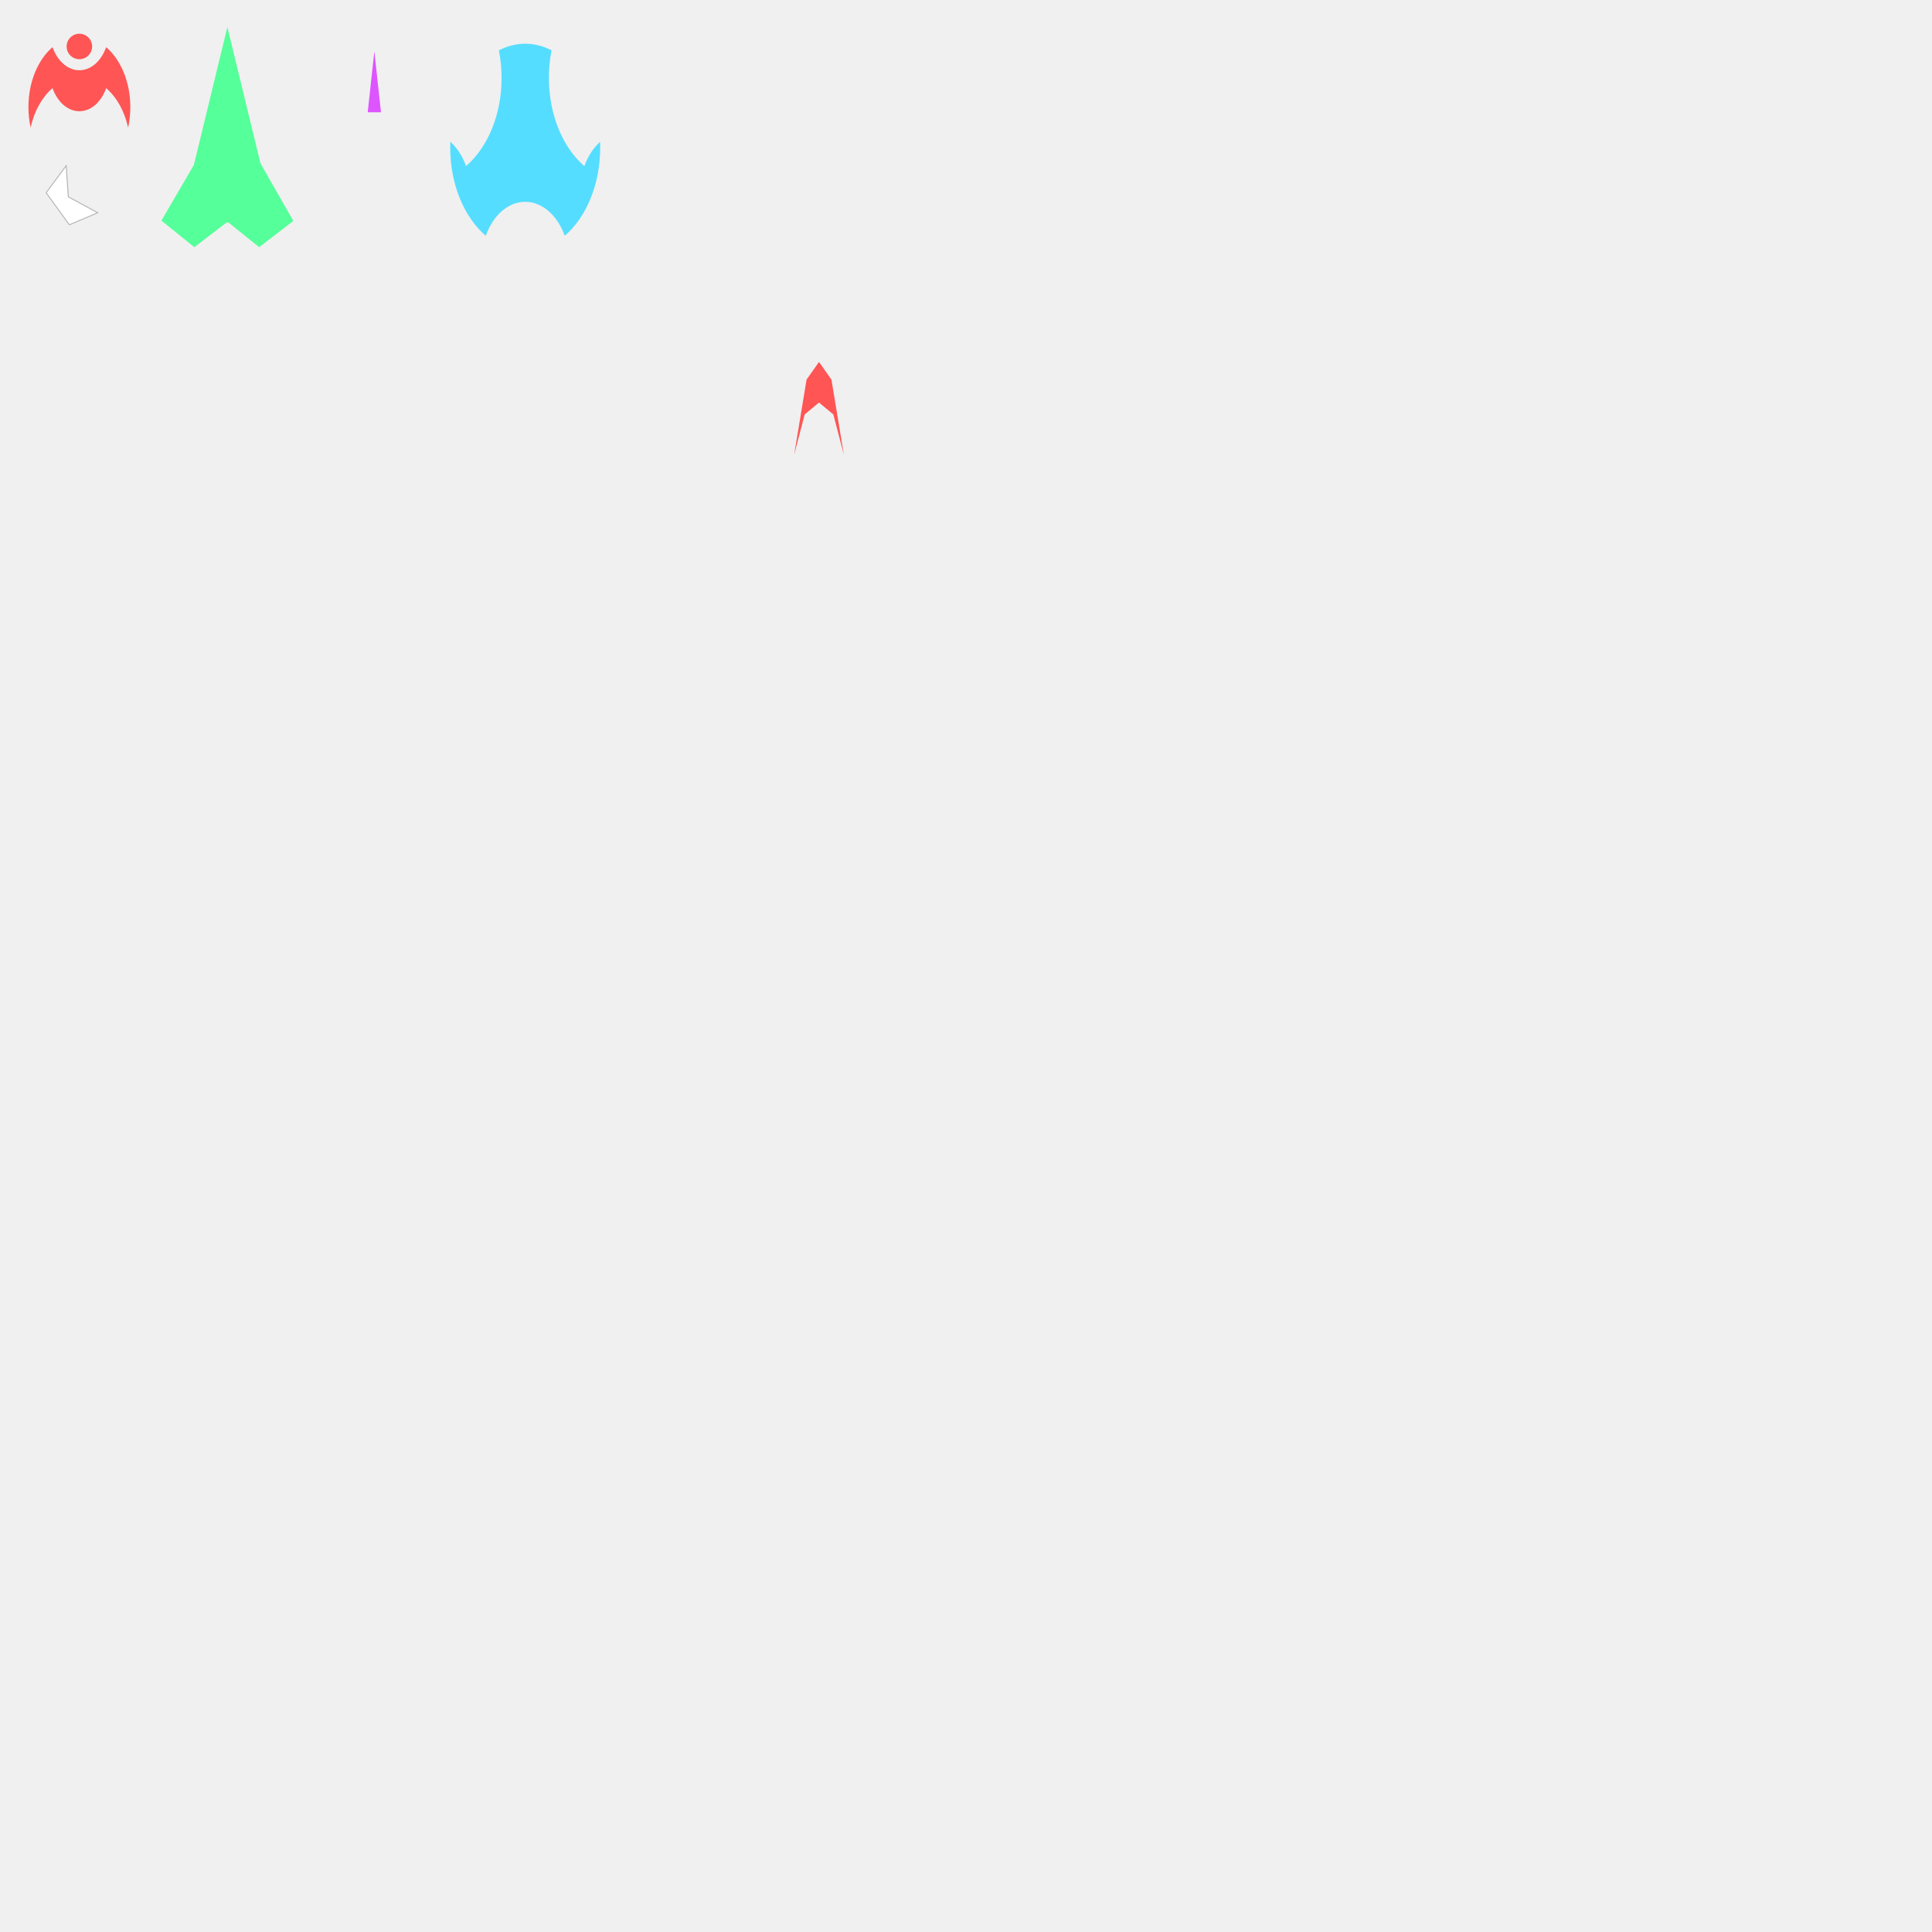
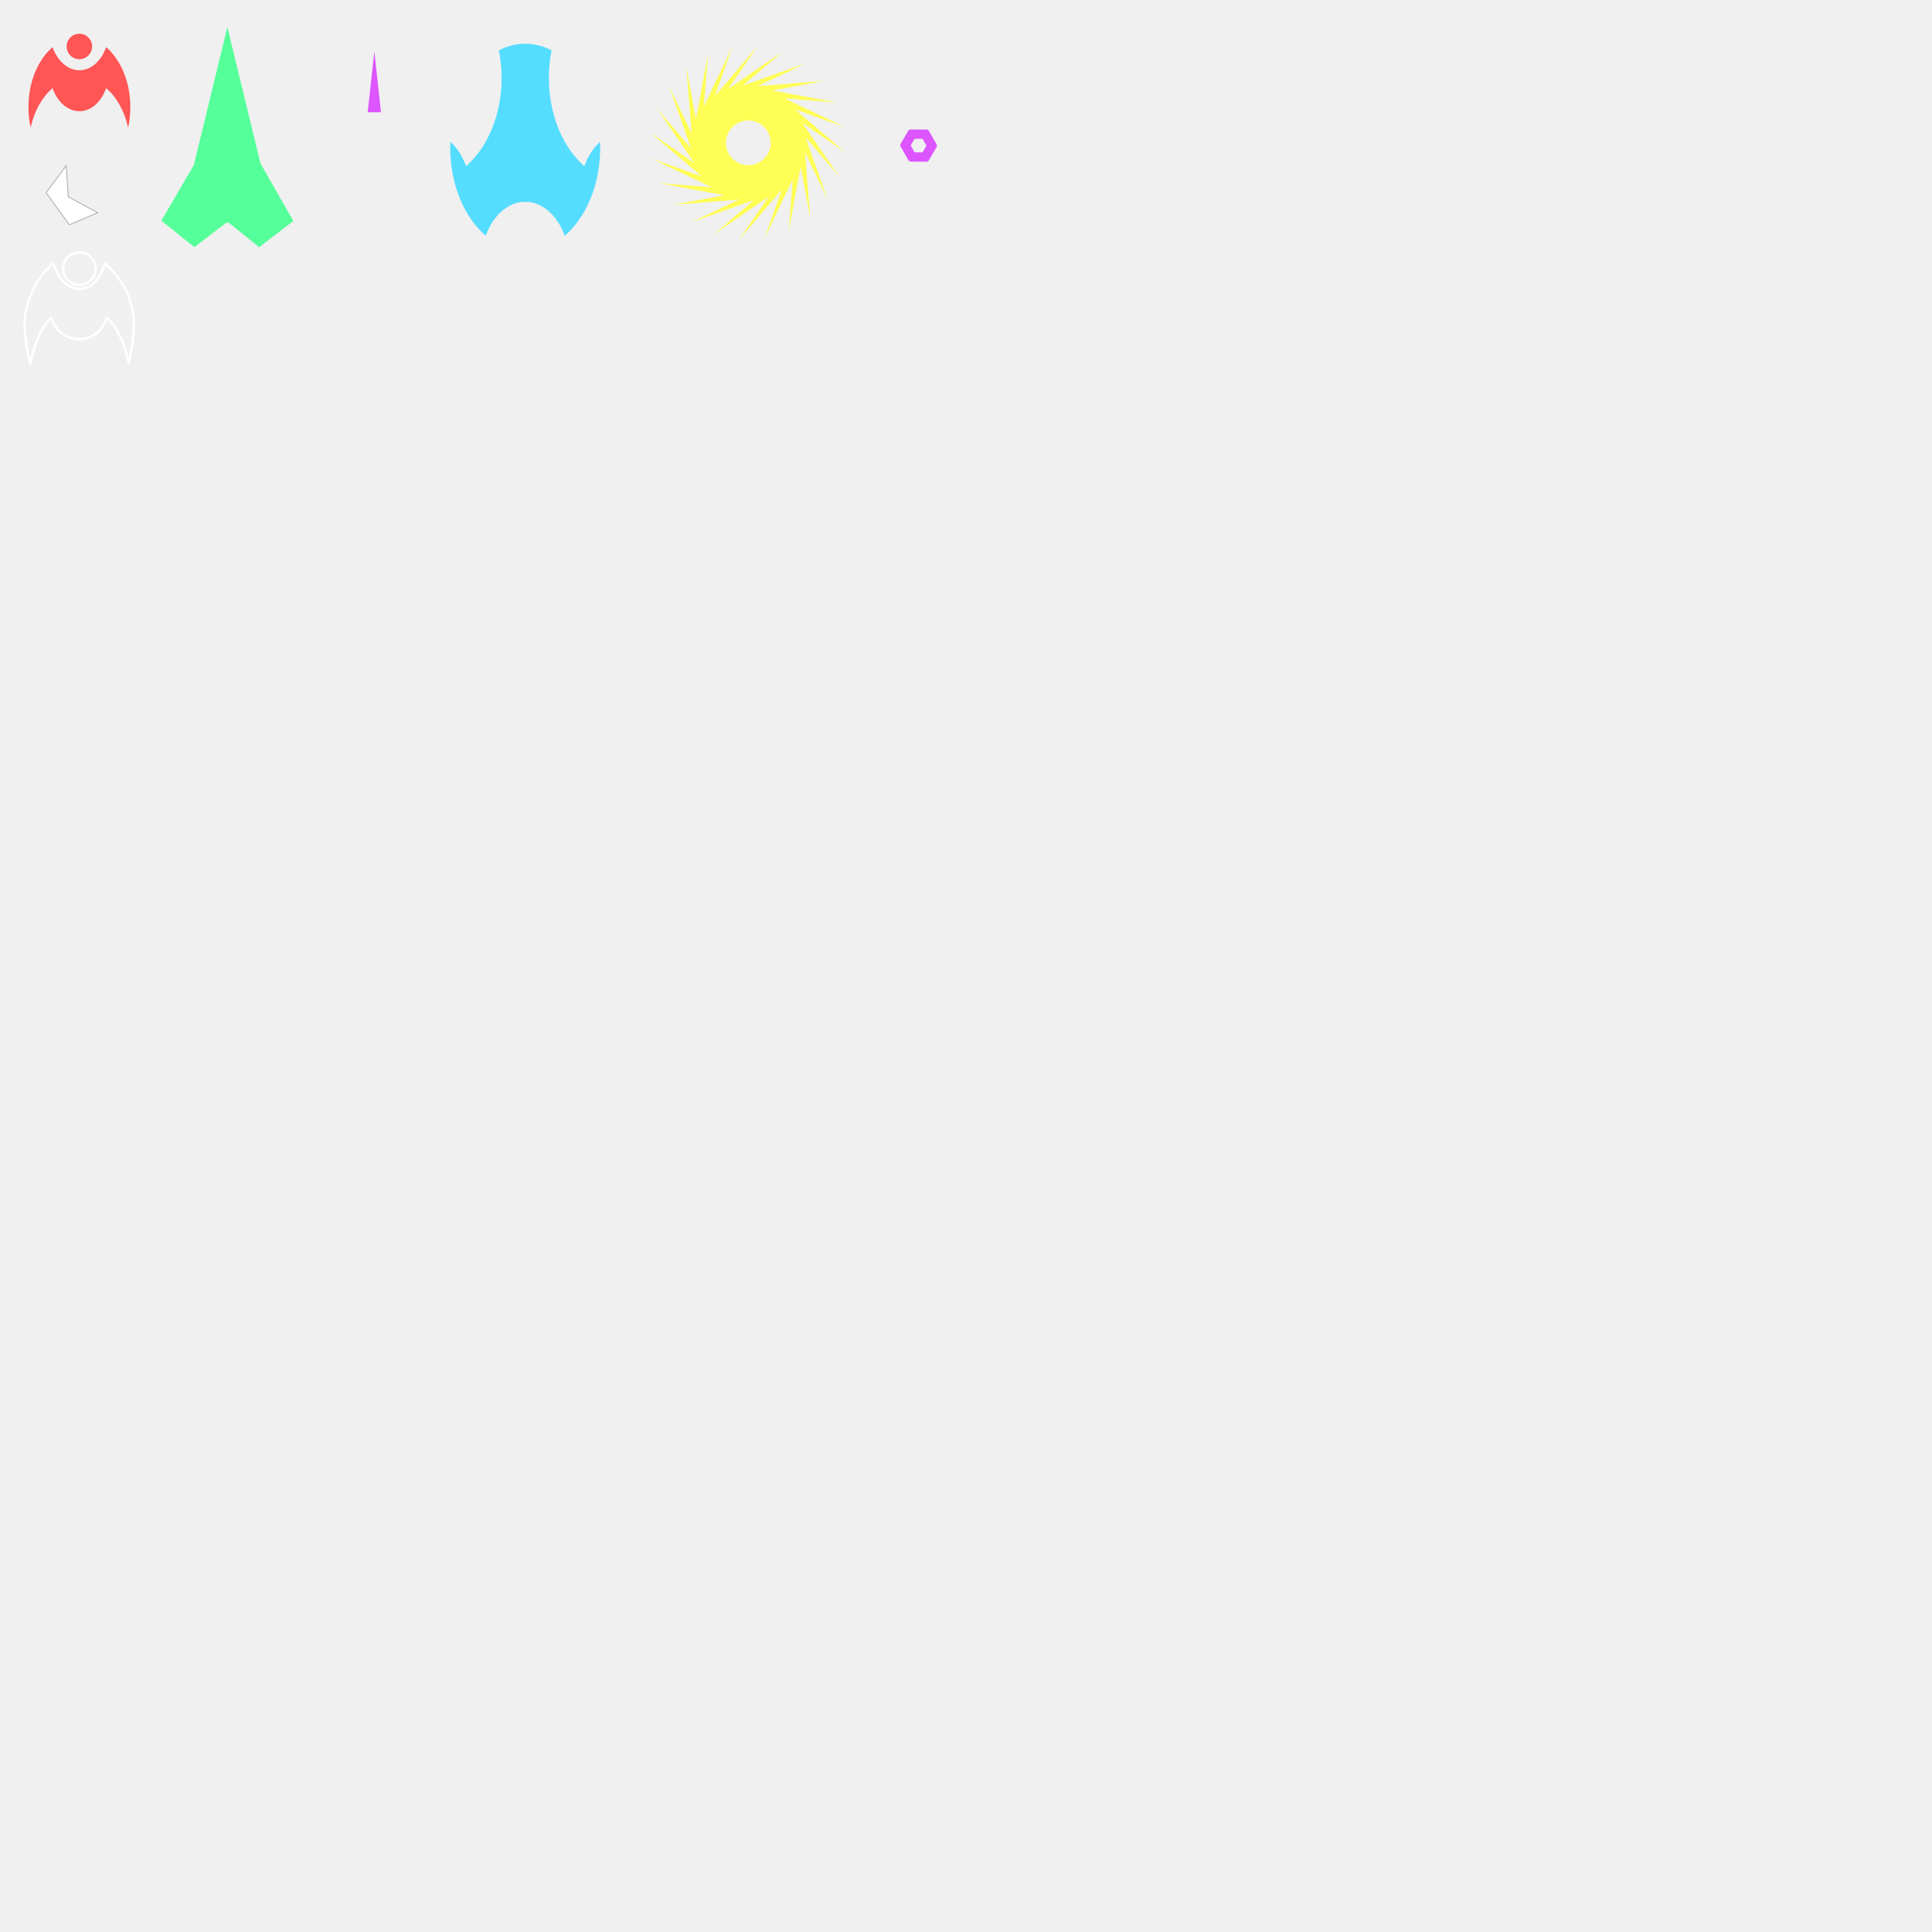
<svg xmlns="http://www.w3.org/2000/svg" width="2048" height="2048" id="svg2" version="1.1">
  <defs id="defs4">
    </defs>
  <g id="layer1" transform="translate(-224.6875,2152.75)">
    <path style="fill:#ff5555;stroke:none" d="m 164.482,428.558 44.539,-166.222 44.539,166.222 -89.078,0" id="path2985" />
    <path id="path2989" d="m 370.06,410.474 3.825,-35.151 3.825,35.151 -7.65,0" style="fill:#dd55ff;stroke:none" />
    <path style="fill:#55ddff;fill-opacity:1;stroke:none" d="m 503.774,242.001 c -3.502,0 -6.843,0.889 -9.938,2.5 0.656,3.308 1.031,6.779 1.031,10.375 0,14.056 -5.367,26.378 -13.406,33.281 -1.343,-3.767 -3.397,-6.937 -5.938,-9.188 -0.029,0.729 -0.031,1.449 -0.031,2.188 0,14.056 5.367,26.378 13.406,33.281 2.709,-7.598 8.339,-12.812 14.875,-12.812 6.536,0 12.197,5.214 14.906,12.812 8.039,-6.903 13.375,-19.225 13.375,-33.281 0,-0.718 -0.004,-1.447 -0.031,-2.156 -2.52,2.248 -4.6,5.405 -5.938,9.156 -8.039,-6.903 -13.375,-19.225 -13.375,-33.281 0,-3.595 0.345,-7.068 1,-10.375 -3.096,-1.611 -6.436,-2.5 -9.938,-2.5 z" id="path2993" />
    <path style="fill:#5fd3bc;stroke:none" d="m 290.189,409.62 3.825,-35.151 3.825,35.151 -7.65,0" id="path2995" />
    <path id="path3008" d="m 622.463,396.618 c -15.621,0 -28.27,17.538 -28.27,39.156 0,14.056 5.351,26.378 13.39,33.281 2.709,-7.598 8.344,-12.812 14.88,-12.812 6.536,0 12.194,5.214 14.903,12.812 8.039,-6.903 13.39,-19.225 13.39,-33.281 0,-21.618 -12.672,-39.156 -28.293,-39.156 z" style="fill:#55ddff;fill-opacity:1;stroke:none" />
    <path id="path3013" d="m 86.554,277.627 c -3.502,0 -6.843,0.889 -9.938,2.5 0.656,3.308 1.031,6.779 1.031,10.375 0,14.056 -5.367,26.378 -13.406,33.281 -1.343,-3.767 -3.397,-6.937 -5.938,-9.188 -0.029,0.729 -0.031,1.449 -0.031,2.188 0,14.056 5.367,26.378 13.406,33.281 2.709,-7.598 8.339,-12.812 14.875,-12.812 6.536,0 12.197,5.214 14.906,12.812 8.039,-6.903 13.375,-19.225 13.375,-33.281 0,-0.718 -0.004,-1.447 -0.031,-2.156 -2.52,2.248 -4.6,5.405 -5.938,9.156 -8.039,-6.903 -13.375,-19.225 -13.375,-33.281 0,-3.595 0.345,-7.068 1,-10.375 -3.096,-1.611 -6.436,-2.5 -9.938,-2.5 z" style="fill:#55ddff;fill-opacity:1;stroke:none" />
    <path style="fill:#55ddff;fill-opacity:1;stroke:none" d="m 87.059,224.594 c -3.502,0 -6.843,0.889 -9.938,2.5 0.656,3.308 1.031,6.779 1.031,10.375 0,14.056 -5.367,26.378 -13.406,33.281 -1.343,-3.767 -3.397,-6.937 -5.938,-9.188 -0.029,0.729 -0.031,1.449 -0.031,2.188 0,14.056 5.367,26.378 13.406,33.281 2.709,-7.598 8.339,-12.812 14.875,-12.812 6.536,0 12.197,5.214 14.906,12.812 8.039,-6.903 13.375,-19.225 13.375,-33.281 0,-0.718 -0.004,-1.447 -0.031,-2.156 -2.52,2.248 -4.6,5.405 -5.938,9.156 -8.039,-6.903 -13.375,-19.225 -13.375,-33.281 0,-3.595 0.345,-7.068 1,-10.375 -3.096,-1.611 -6.436,-2.5 -9.938,-2.5 z" id="path3015" />
    <path id="path3017" d="m 86.554,169.036 c -3.502,0 -6.843,0.889 -9.938,2.5 0.656,3.308 1.031,6.779 1.031,10.375 0,14.056 -5.367,26.378 -13.406,33.281 -1.343,-3.767 -3.397,-6.937 -5.938,-9.188 -0.029,0.729 -0.031,1.449 -0.031,2.188 0,14.056 5.367,26.378 13.406,33.281 2.709,-7.598 8.339,-12.812 14.875,-12.812 6.536,0 12.197,5.214 14.906,12.812 8.039,-6.903 13.375,-19.225 13.375,-33.281 0,-0.718 -0.004,-1.447 -0.031,-2.156 -2.52,2.248 -4.6,5.405 -5.938,9.156 -8.039,-6.903 -13.375,-19.225 -13.375,-33.281 0,-3.595 0.345,-7.068 1,-10.375 -3.096,-1.611 -6.436,-2.5 -9.938,-2.5 z" style="fill:#55ddff;fill-opacity:1;stroke:none" />
    <path style="fill:#55ff99;stroke:none" d="m 314.754,203.342 22.477,38.931 22.477,-38.931 -22.477,-92.618 -22.477,92.618" id="path3033" />
    <path id="path3037" d="m 385.016,247.023 -22.302,-39.031 -22.651,38.83 22.062,92.717 22.891,-92.516" style="fill:#55ff99;stroke:none" />
    <path style="fill:#55ff99;stroke:none" d="m 332.488,247.528 -22.302,-39.031 -22.651,38.83 22.062,92.717 22.891,-92.516" id="path3041" />
    <path style="fill:#55ff99;stroke:none" d="m 220.661,175.546 -10.495,-18.367 -10.659,18.272 10.382,43.63 10.772,-43.536" id="path3045" />
    <path id="path3049" d="m 233.232,156.517 -21.154,-0.095 10.495,18.367 42.976,12.824 -32.317,-31.097" style="fill:#55ff99;stroke:none" />
    <path style="fill:#55ff99;stroke:none" d="m 223.074,135.826 -10.659,18.272 21.154,0.095 32.594,-30.806 -43.089,12.439" id="path3053" />
    <path id="path3057" d="m 199.619,135.189 10.495,18.367 10.659,-18.272 -10.382,-43.63 -10.772,43.536" style="fill:#55ff99;stroke:none" />
    <path style="fill:#55ff99;stroke:none" d="m 187.997,155.882 21.154,0.095 -10.495,-18.367 -42.976,-12.824 32.317,31.097" id="path3061" />
    <path id="path3065" d="m 197.918,175.147 10.659,-18.272 -21.154,-0.095 -32.594,30.806 43.089,-12.439" style="fill:#55ff99;stroke:none" />
    <path style="fill:#ff5555;stroke:none" d="m 87.409,131.221 -13.177,18.697 -13.177,51.676 11.208,-18.745 15.147,-12.579 15.147,12.579 11.226,18.745 -13.187,-51.676 z" id="path3069" />
    <path id="path3078" d="m 438.806,303.99 -13.177,18.697 -13.177,79.676 11.208,-42.745 15.147,-12.579 15.147,12.579 11.226,42.745 -13.187,-79.676 z" style="fill:#ff5555;stroke:none" />
    <path id="path3080" d="m 586.53,163.521 18.634,32.275 18.634,-32.275 -18.634,-76.782 -18.634,76.782" style="fill:#55ff99;stroke:none" />
    <path style="fill:#55ff99;stroke:none" d="m 641.782,194.387 -18.489,-32.358 -18.778,32.191 18.29,14.74 18.977,-14.573" id="path3082" />
    <path id="path3084" d="m 605.812,194.387 -18.489,-32.358 -18.778,32.191 18.29,14.74 18.977,-14.573" style="fill:#55ff99;stroke:none" />
    <path style="fill:#55ddff;fill-opacity:1;stroke:none" d="m 592.887,270.431 c -9.002,6.552 -15.125,19.631 -15.125,34.688 0,14.056 5.336,26.378 13.375,33.281 2.709,-7.598 8.37,-12.812 14.906,-12.812 6.536,0 12.197,5.214 14.906,12.812 8.039,-6.903 13.375,-19.225 13.375,-33.281 0,-15.036 -6.136,-28.096 -15.125,-34.656 0.332,1.635 0.531,3.375 0.531,5.156 0,6.804 -2.578,12.752 -6.469,16.094 -1.311,-3.678 -4.055,-6.188 -7.219,-6.188 -3.164,0 -5.907,2.51 -7.219,6.188 -3.891,-3.341 -6.469,-9.29 -6.469,-16.094 0,-1.793 0.195,-3.544 0.531,-5.188 z" id="path3092" />
    <path style="fill:#55ddff;fill-opacity:1;stroke:none" d="m 496.569,360.87 c -0.79,3.605 -1.219,7.444 -1.219,11.406 0,14.056 5.367,26.378 13.406,33.281 2.709,-7.598 8.339,-12.812 14.875,-12.812 6.536,0 12.197,5.214 14.906,12.812 8.039,-6.903 13.375,-19.225 13.375,-33.281 0,-3.952 -0.431,-7.778 -1.219,-11.375 -2.012,9.192 -6.378,16.945 -12.156,21.906 -2.709,-7.598 -8.37,-12.812 -14.906,-12.812 -6.536,0 -12.166,5.214 -14.875,12.812 -5.785,-4.968 -10.179,-12.731 -12.188,-21.938 z" id="path3100" />
    <path style="fill:#ff7f2a;stroke:none" d="m 445.504,72.759 -18.562,76.5 -18.031,31 18.281,14.719 17.938,-13.781 0.375,0.625 0.406,-0.719 17.25,13.875 18.969,-14.562 -18.219,-31.969 -18.406,-75.688 z" id="path3105" />
    <path id="path3340" d="m 501.662,37.235 c -0.79,3.605 -1.219,7.444 -1.219,11.406 0,14.056 5.367,26.378 13.406,33.281 2.709,-7.598 8.339,-12.812 14.875,-12.812 6.536,0 12.197,5.214 14.906,12.812 8.039,-6.903 13.375,-19.225 13.375,-33.281 0,-3.952 -0.431,-7.778 -1.219,-11.375 -2.012,9.192 -6.378,16.945 -12.156,21.906 -2.709,-7.598 -8.37,-12.812 -14.906,-12.812 -6.536,0 -12.166,5.214 -14.875,12.812 -5.785,-4.968 -10.179,-12.731 -12.188,-21.938 z" style="fill:#ff5555;fill-opacity:1;stroke:none" />
    <path style="fill:#ff5555;fill-opacity:1;stroke:none" id="path3344" d="m 542.599,113.989 c 0,3.906 -3.166,7.072 -7.072,7.072 -3.906,0 -7.072,-3.166 -7.072,-7.072 0,-3.906 3.166,-7.072 7.072,-7.072 3.906,0 7.072,3.166 7.072,7.072 z" transform="translate(-6.802003,-31.68459)" />
    <path style="fill:#ff5555;fill-opacity:1;stroke:none" d="m 360.514,-2017.415 c 1.509,-6.885 2.327,-14.215 2.327,-21.782 0,-26.842 -10.249,-50.372 -25.601,-63.554 -5.173,14.51 -15.924,24.467 -28.406,24.467 -12.482,0 -23.292,-9.957 -28.465,-24.467 -15.351,13.182 -25.541,36.713 -25.541,63.554 0,7.547 0.823,14.853 2.327,21.722 3.842,-17.554 12.18,-32.358 23.214,-41.833 5.173,14.51 15.983,24.467 28.465,24.467 12.482,0 23.232,-9.957 28.406,-24.467 11.047,9.486 19.438,24.311 23.274,41.892 z" id="path3348" />
    <path transform="matrix(-1.909621,0,0,-1.909621,1331.487,-1885.806)" d="m 542.599,113.989 a 7.072,7.072 0 1 1 -14.145,0 7.072,7.072 0 1 1 14.145,0 z" id="path3350" style="fill:#ff5555;fill-opacity:1;stroke:none" />
    <path style="fill:#55ff99;stroke:none" d="m 430.128,-1977.493 35.583,61.632 35.583,-61.632 -35.583,-146.624 -35.583,146.624" id="path3352" />
    <path id="path3354" d="m 535.639,-1918.55 -35.307,-61.791 -35.859,61.472 34.927,28.148 36.239,-27.829" style="fill:#55ff99;stroke:none" />
    <path style="fill:#55ff99;stroke:none" d="m 466.949,-1918.55 -35.307,-61.791 -35.859,61.472 34.927,28.148 36.239,-27.829" id="path3356" />
    <path style="fill:#dd55ff;stroke:none" d="m 614.484,-2033.765 7.026,-64.572 7.026,64.572 -14.053,0" id="path3364" />
    <path id="path3497" d="m 781.429,-2106.398 c -9.842,0 -19.233,2.499 -27.932,7.027 1.845,9.298 2.899,19.055 2.899,29.162 0,39.508 -15.086,74.142 -37.682,93.545 -3.775,-10.588 -9.549,-19.499 -16.689,-25.824 -0.082,2.048 -0.088,4.073 -0.088,6.149 0,39.508 15.086,74.142 37.681,93.545 7.615,-21.357 23.438,-36.013 41.81,-36.013 18.372,0 34.283,14.656 41.898,36.013 22.595,-19.403 37.594,-54.037 37.594,-93.545 0,-2.019 -0.011,-4.068 -0.088,-6.061 -7.082,6.32 -12.93,15.193 -16.689,25.736 -22.595,-19.403 -37.594,-54.036 -37.594,-93.545 0,-10.105 0.969,-19.865 2.811,-29.162 -8.701,-4.528 -18.09,-7.027 -27.932,-7.027 z" style="fill:#55ddff;fill-opacity:1;stroke:none" />
    <path style="fill:#ffffff;stroke:#b3b3b3;stroke-width:1px;stroke-linecap:butt;stroke-linejoin:miter;stroke-opacity:1" d="M 73.485,238.297 48.9,204.266 70.18,175.656 72.443,208.642 103.575,225.526 73.485,238.297" id="path3499" transform="translate(224.6875,-2152.75)" />
-     <path style="fill:#ff5555;stroke:none" d="m 1092.867,-1769.087 -13.178,18.697 -13.177,79.676 11.208,-42.745 15.147,-12.579 15.147,12.579 11.226,42.745 -13.187,-79.676 z" id="path3503" />
+     <path style="fill:#fffe55;fill-opacity:1;stroke:none" d="m 1044.787,-2749.247 -29.775,42.246 -29.775,180.031 25.324,-96.585 34.226,-28.422 34.225,28.422 25.366,96.585 -29.796,-180.031 z" id="path3503" />
+     <path id="path4273" d="m 361.258,-1767.563 c 1.638,-7.474 8.298,-39.1 3.697,-57.876 -4.43,-18.081 -12.258,-33.464 -28.923,-47.774 -5.616,15.751 -13.608,26.56 -27.158,26.56 -13.55,0 -22.173,-11.092 -27.789,-26.843 -16.665,14.31 -24.952,31.993 -29.141,51.169 -3.926,17.974 3.196,47.525 4.829,54.982 4.171,-19.055 10.354,-38.198 22.331,-48.484 5.616,15.751 17.318,22.625 29.769,22.56 12.284,-0.063 23.522,-6.809 29.138,-22.56 11.992,10.298 19.081,29.18 23.245,48.266 z" style="fill:none;stroke:#ffffff;stroke-width:2.5;stroke-linecap:round;stroke-linejoin:round;stroke-miterlimit:4;stroke-opacity:1;stroke-dasharray:none" />
+     <path style="fill:none;stroke:#ffffff;stroke-width:1.026;stroke-miterlimit:4;stroke-opacity:1;stroke-dasharray:none" id="path4275" d="m 542.599,113.989 a 7.072,7.072 0 1 1 -14.145,0 7.072,7.072 0 1 1 14.145,0 z" transform="matrix(-2.436629,0,0,-2.436629,1613.753,-1590.281)" />
+     <path id="path4277" d="m 1191.185,-2282.381 -17.215,-30.128 -17.484,29.973 17.03,71.568 17.669,-71.413" style="fill:#fffe55;fill-opacity:1;stroke:none" />
+     <path style="fill:#fffe55;fill-opacity:1;stroke:none" d="m 1211.525,-2314.162 -34.699,-0.156 17.215,30.128 70.495,21.036 -53.01,-51.008" id="path4279" />
+     <path id="path4281" d="m 1194.296,-2347.817 -17.484,29.973 34.699,0.156 53.465,-50.532 -70.68,20.404" style="fill:#fffe55;fill-opacity:1;stroke:none" />
+     <path style="fill:#fffe55;fill-opacity:1;stroke:none" d="m 1156.104,-2349.711 17.215,30.128 17.484,-29.973 -17.03,-71.568 -17.669,71.413" id="path4283" />
+     <path id="path4285" d="m 1135.061,-2318.314 34.699,0.156 -17.215,-30.128 -70.494,-21.036 53.01,51.008" style="fill:#fffe55;fill-opacity:1;stroke:none" />
+     <path style="fill:#fffe55;fill-opacity:1;stroke:none" d="m 1152.748,-2284.451 17.484,-29.973 -34.699,-0.156 -53.465,50.532 70.68,-20.404" id="path4287" />
+     <path id="path4305" d="m 1156.827,-2283.225 33.986,0.152 2.796,-1.771 17.125,-29.357 0,-3.455 -16.861,-29.51 -3.421,-1.703 -33.986,-0.152 -3.486,1.396 -17.125,29.357 0.462,3.658 16.861,29.509 3.648,1.875" style="opacity:0.573;fill:#dd55ff;fill-opacity:1;stroke:none" />
+     <path style="fill:#dd55ff;fill-opacity:1;stroke:none;stroke-width:2.349;stroke-linecap:butt;stroke-linejoin:miter;stroke-miterlimit:4;stroke-opacity:1;stroke-dasharray:none" d="m 1189.696,-2015.487 -1.855,0.68 -8.842,15.273 0.247,1.855 8.719,15.335 1.917,0.928 17.623,0.123 1.422,-0.928 8.904,-15.211 0,-1.793 -8.78,-15.335 -1.731,-0.866 -17.623,-0.061 z m 5.009,9.893 7.42,0 0.742,0.371 3.71,6.493 0,0.742 -3.71,6.369 -0.618,0.433 -7.42,-0.061 -0.804,-0.371 -3.71,-6.492 -0.123,-0.804 3.772,-6.369 0.742,-0.309 z" id="path4311" />
+     <path style="fill:#fffe55;fill-opacity:1;stroke:none" d="M 803.438 48.406 L 757.812 101.844 L 776.438 49.281 L 746.156 112.688 L 750.562 57.125 L 737.75 126.188 L 727.594 71.375 L 733.094 141.438 L 709.094 91.094 L 732.562 157.344 L 696.344 114.938 L 736.156 172.844 L 690.188 141.25 L 743.625 186.906 L 691.062 168.281 L 754.5 198.531 L 698.906 194.156 L 768 206.969 L 713.188 217.094 L 783.219 211.594 L 732.906 235.594 L 799.125 212.156 L 756.719 248.344 L 814.625 208.562 L 783.062 254.5 L 828.688 201.062 L 810.062 253.625 L 840.312 190.219 L 835.938 245.781 L 848.75 176.688 L 858.906 231.531 L 853.406 161.469 L 877.375 211.812 L 853.938 145.562 L 890.156 187.969 L 850.344 130.062 L 896.281 161.656 L 842.875 116 L 895.406 134.625 L 832 104.375 L 887.594 108.75 L 818.5 95.938 L 873.312 85.781 L 803.281 91.312 L 853.594 67.312 L 787.375 90.75 L 829.75 54.562 L 771.844 94.344 L 803.438 48.406 z M 793.25 127.75 C 806.342 127.75 816.938 138.346 816.938 151.438 C 816.938 164.529 806.342 175.156 793.25 175.156 C 780.158 175.156 769.531 164.529 769.531 151.438 C 769.531 138.346 780.158 127.75 793.25 127.75 z " transform="translate(224.6875,-2152.75)" id="path4320" />
  </g>
</svg>
